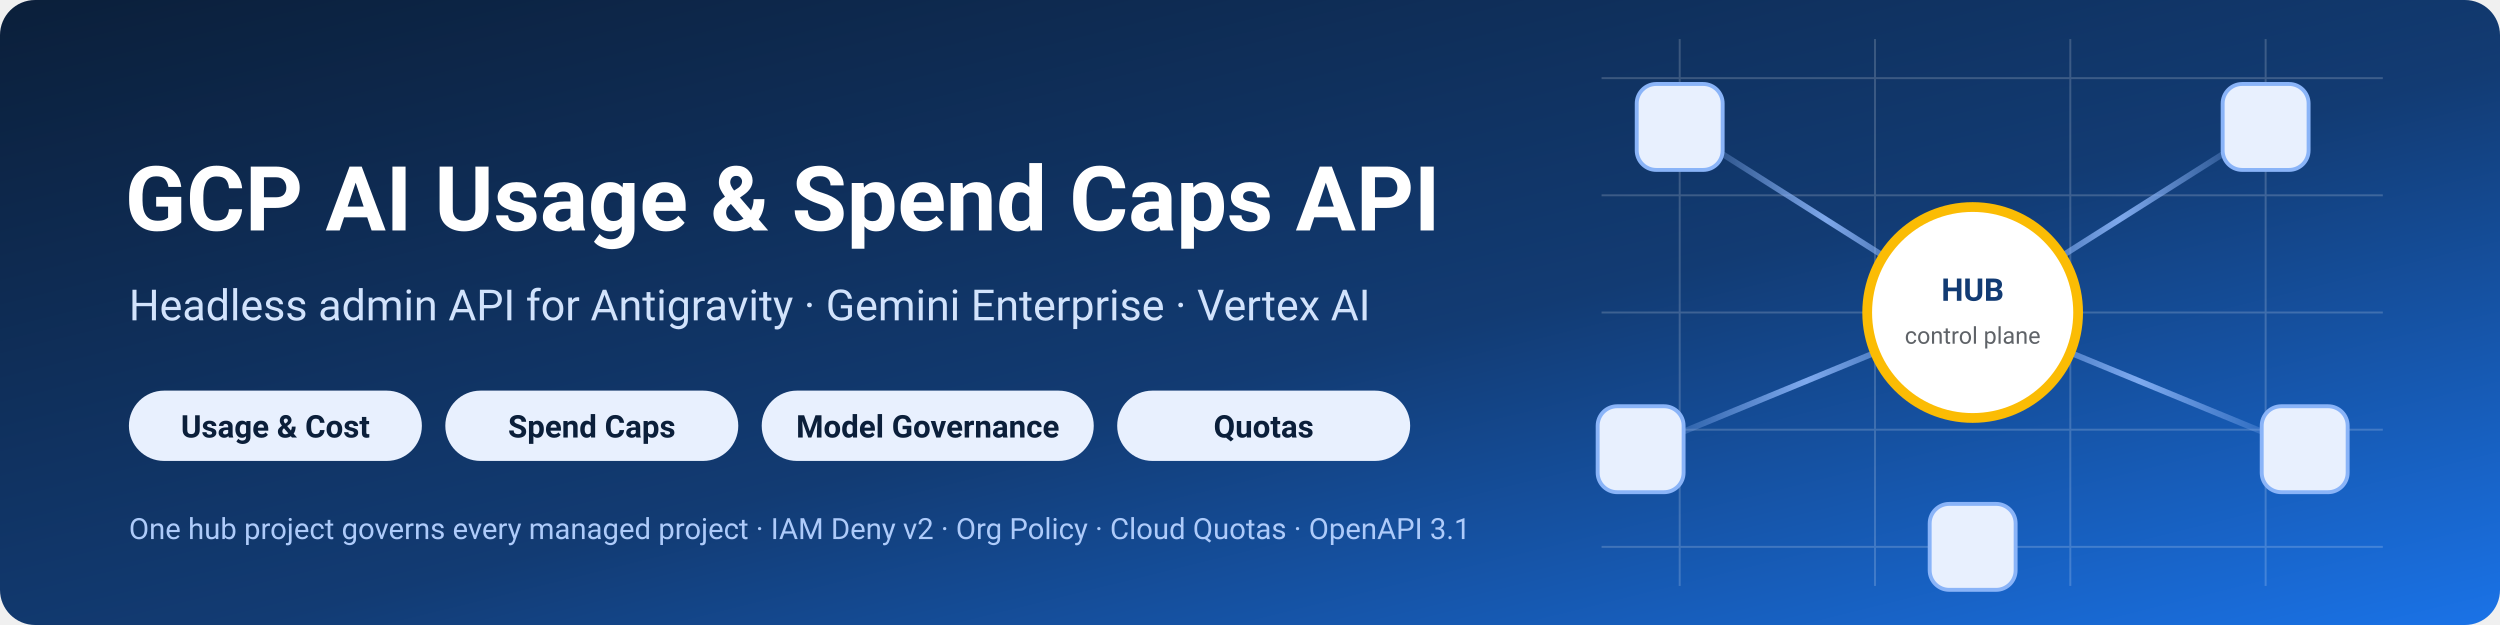
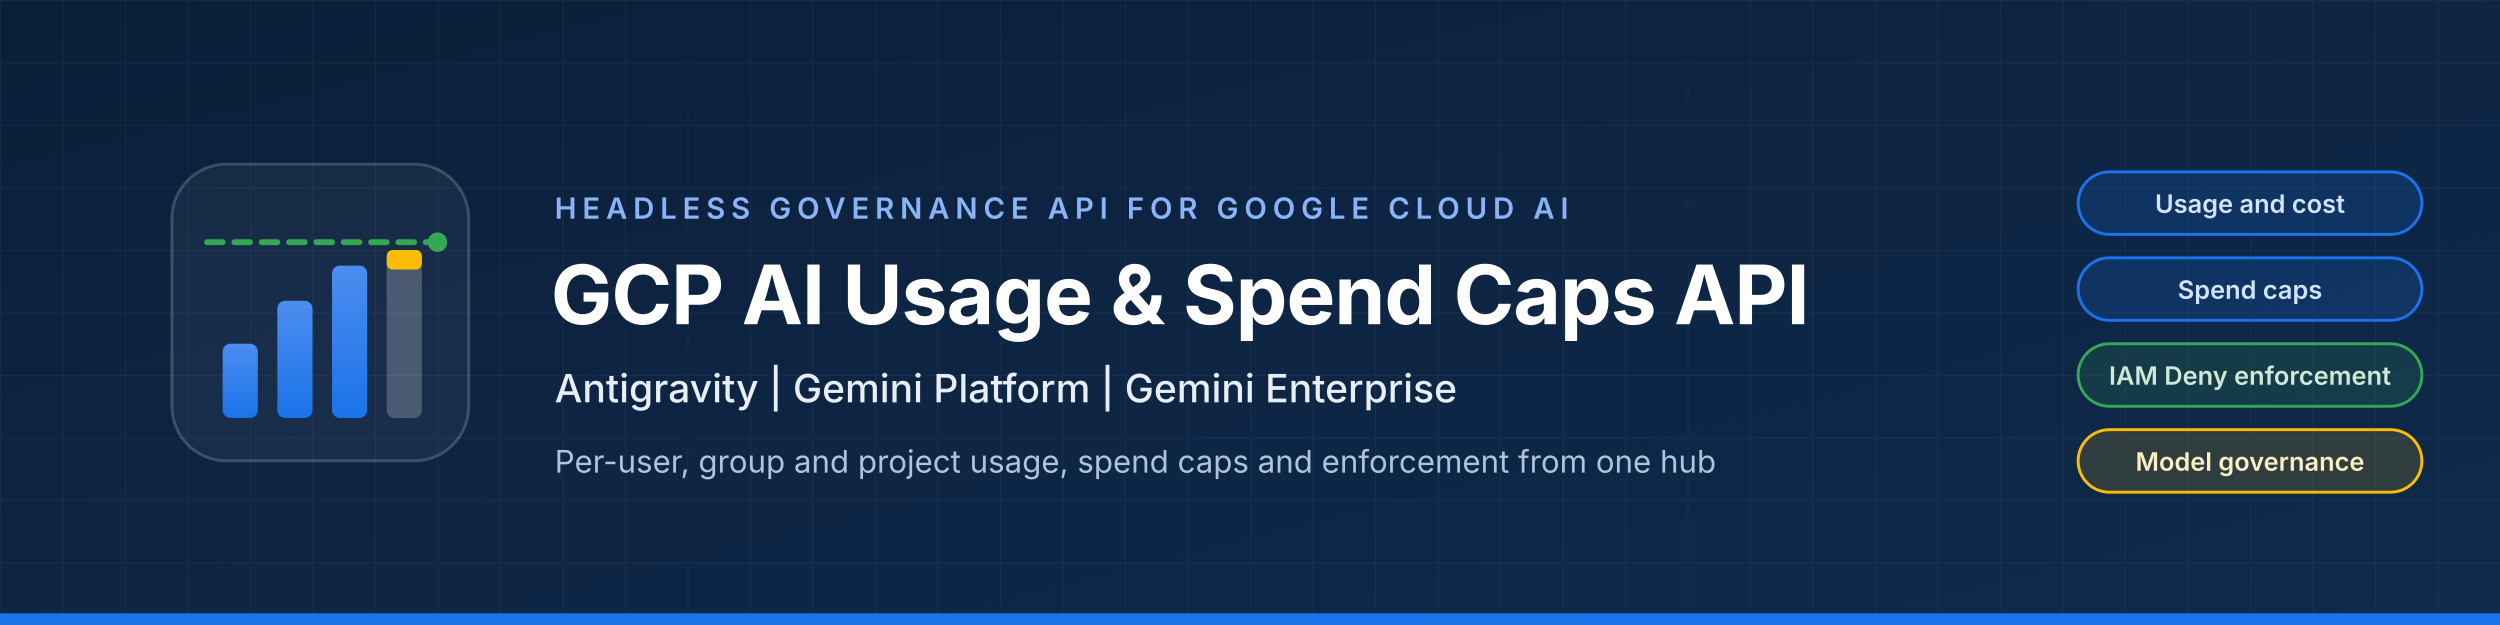
- <svg xmlns="http://www.w3.org/2000/svg" width="1280" height="320" viewBox="0 0 1280 320" role="img" aria-label="GCP AI Usage &amp; Spend Caps API">
+ <svg xmlns="http://www.w3.org/2000/svg" width="1280" height="320" viewBox="0 0 1280 320" role="img" aria-labelledby="title desc">
  <defs>
    <linearGradient id="bg" x1="0" y1="0" x2="1" y2="1">
-       <stop offset="0" stop-color="#0b1f3a" />
-       <stop offset="0.55" stop-color="#123b73" />
-       <stop offset="1" stop-color="#1a73e8" />
+       <stop offset="0" stop-color="#0B1F3A" />
+       <stop offset="1" stop-color="#102A4C" />
    </linearGradient>
-     <linearGradient id="line" x1="0" y1="0" x2="1" y2="0">
-       <stop offset="0" stop-color="#8ab4f8" stop-opacity="0" />
-       <stop offset="0.5" stop-color="#8ab4f8" stop-opacity="0.9" />
-       <stop offset="1" stop-color="#8ab4f8" stop-opacity="0" />
+     <linearGradient id="bar" x1="0" y1="1" x2="0" y2="0">
+       <stop offset="0" stop-color="#1A73E8" />
+       <stop offset="1" stop-color="#4C8DF0" />
    </linearGradient>
+     <pattern id="grid" width="32" height="32" patternUnits="userSpaceOnUse">
+       <path d="M32 0H0V32" fill="none" stroke="#FFFFFF" stroke-opacity="0.04" stroke-width="1" />
+     </pattern>
  </defs>
-   <rect width="1280" height="320" rx="18" fill="url(#bg)" />
-   <g opacity="0.18" stroke="#ffffff" stroke-width="1">
-     <path d="M820 40 L1220 40 M820 100 L1220 100 M820 160 L1220 160 M820 220 L1220 220 M820 280 L1220 280" />
-     <path d="M860 20 L860 300 M960 20 L960 300 M1060 20 L1060 300 M1160 20 L1160 300" />
+   <rect width="1280" height="320" fill="url(#bg)" />
+   <rect width="1280" height="320" fill="url(#grid)" />
+   <g transform="translate(88,84)">
+     <rect x="0" y="0" width="152" height="152" rx="28" fill="#FFFFFF" fill-opacity="0.05" stroke="#FFFFFF" stroke-opacity="0.18" stroke-width="1.5" />
+     <rect x="26" y="92" width="18" height="38" rx="4" fill="url(#bar)" />
+     <rect x="54" y="70" width="18" height="60" rx="4" fill="url(#bar)" />
+     <rect x="82" y="52" width="18" height="78" rx="4" fill="url(#bar)" />
+     <rect x="110" y="44" width="18" height="86" rx="4" fill="#FFFFFF" fill-opacity="0.22" />
+     <rect x="110" y="44" width="18" height="10" rx="3" fill="#FBBC04" />
+     <line x1="18" y1="40" x2="136" y2="40" stroke="#34A853" stroke-width="3" stroke-linecap="round" stroke-dasharray="8 6" />
+     <circle cx="136" cy="40" r="5" fill="#34A853" />
  </g>
-   <g transform="translate(1010 160)">
-     <g stroke="url(#line)" stroke-width="3">
-       <line x1="0" y1="0" x2="-150" y2="-95" />
-       <line x1="0" y1="0" x2="150" y2="-95" />
-       <line x1="0" y1="0" x2="-170" y2="70" />
-       <line x1="0" y1="0" x2="170" y2="70" />
-       <line x1="0" y1="0" x2="0" y2="120" />
-     </g>
-     <g fill="#e8f0fe" stroke="#8ab4f8" stroke-width="2">
-       <rect x="-172" y="-117" width="44" height="44" rx="10" />
-       <rect x="128" y="-117" width="44" height="44" rx="10" />
-       <rect x="-192" y="48" width="44" height="44" rx="10" />
-       <rect x="148" y="48" width="44" height="44" rx="10" />
-       <rect x="-22" y="98" width="44" height="44" rx="10" />
-     </g>
-     <circle r="54" fill="#ffffff" />
-     <circle r="54" fill="none" stroke="#fbbc04" stroke-width="5" />
-     <text y="-6" text-anchor="middle" font-family="Segoe UI, Roboto, Helvetica, Arial, sans-serif" font-size="16" font-weight="700" fill="#123b73">HUB</text>
-     <text y="16" text-anchor="middle" font-family="Segoe UI, Roboto, Helvetica, Arial, sans-serif" font-size="12" fill="#5f6368">control plane</text>
+   <g font-family="Inter, Segoe UI, Roboto, Helvetica, Arial, sans-serif">
+     <text x="284" y="112" fill="#8AB4F8" font-size="15" font-weight="600" letter-spacing="3">HEADLESS GOVERNANCE API FOR GOOGLE CLOUD AI</text>
+     <text x="282" y="166" fill="#FFFFFF" font-size="42" font-weight="700" letter-spacing="-0.5">GCP AI Usage &amp; Spend Caps API</text>
+     <text x="284" y="206" fill="#E8EEF7" font-size="20" font-weight="500">Antigravity  |  Gemini Platform  |  Gemini Enterprise</text>
+     <text x="284" y="242" fill="#AFC3DD" font-size="16" font-weight="400">Per-user, group and project usage, spend caps and enforcement from one hub</text>
  </g>
-   <text x="64" y="118" font-family="Segoe UI, Roboto, Helvetica, Arial, sans-serif" font-size="46" font-weight="700" fill="#ffffff">GCP AI Usage &amp; Spend Caps API</text>
-   <text x="66" y="164" font-family="Segoe UI, Roboto, Helvetica, Arial, sans-serif" font-size="22" fill="#d2e3fc">Headless admin API for Antigravity · Gemini Enterprise · Vertex AI</text>
-   <g font-family="Segoe UI, Roboto, Helvetica, Arial, sans-serif" font-size="16" fill="#0b1f3a" font-weight="600">
-     <rect x="66" y="200" width="150" height="36" rx="18" fill="#e8f0fe" />
-     <text x="141" y="224" text-anchor="middle">Usage &amp; Cost</text>
-     <rect x="228" y="200" width="150" height="36" rx="18" fill="#e8f0fe" />
-     <text x="303" y="224" text-anchor="middle">Spend Caps</text>
-     <rect x="390" y="200" width="170" height="36" rx="18" fill="#e8f0fe" />
-     <text x="475" y="224" text-anchor="middle">Model Governance</text>
-     <rect x="572" y="200" width="150" height="36" rx="18" fill="#e8f0fe" />
-     <text x="647" y="224" text-anchor="middle">Quotas</text>
+   <g font-family="Inter, Segoe UI, Roboto, Helvetica, Arial, sans-serif" font-size="13" font-weight="600">
+     <rect x="1064" y="88" width="176" height="32" rx="16" fill="#1A73E8" fill-opacity="0.18" stroke="#1A73E8" stroke-width="1.5" />
+     <text x="1152" y="109" fill="#D2E3FC" text-anchor="middle">Usage and cost</text>
+     <rect x="1064" y="132" width="176" height="32" rx="16" fill="#1A73E8" fill-opacity="0.18" stroke="#1A73E8" stroke-width="1.5" />
+     <text x="1152" y="153" fill="#D2E3FC" text-anchor="middle">Spend caps</text>
+     <rect x="1064" y="176" width="176" height="32" rx="16" fill="#34A853" fill-opacity="0.16" stroke="#34A853" stroke-width="1.5" />
+     <text x="1152" y="197" fill="#CEEAD6" text-anchor="middle">IAM Deny enforcement</text>
+     <rect x="1064" y="220" width="176" height="32" rx="16" fill="#FBBC04" fill-opacity="0.14" stroke="#FBBC04" stroke-width="1.5" />
+     <text x="1152" y="241" fill="#FEEFC3" text-anchor="middle">Model governance</text>
  </g>
-   <text x="66" y="276" font-family="Segoe UI, Roboto, Helvetica, Arial, sans-serif" font-size="15" fill="#aecbfa">One hub project governs every managed project · IAM Deny v2 · Org Policy · Cloud Quotas · OpenAPI 3.1</text>
+   <rect x="0" y="314" width="1280" height="6" fill="#1A73E8" />
</svg>
